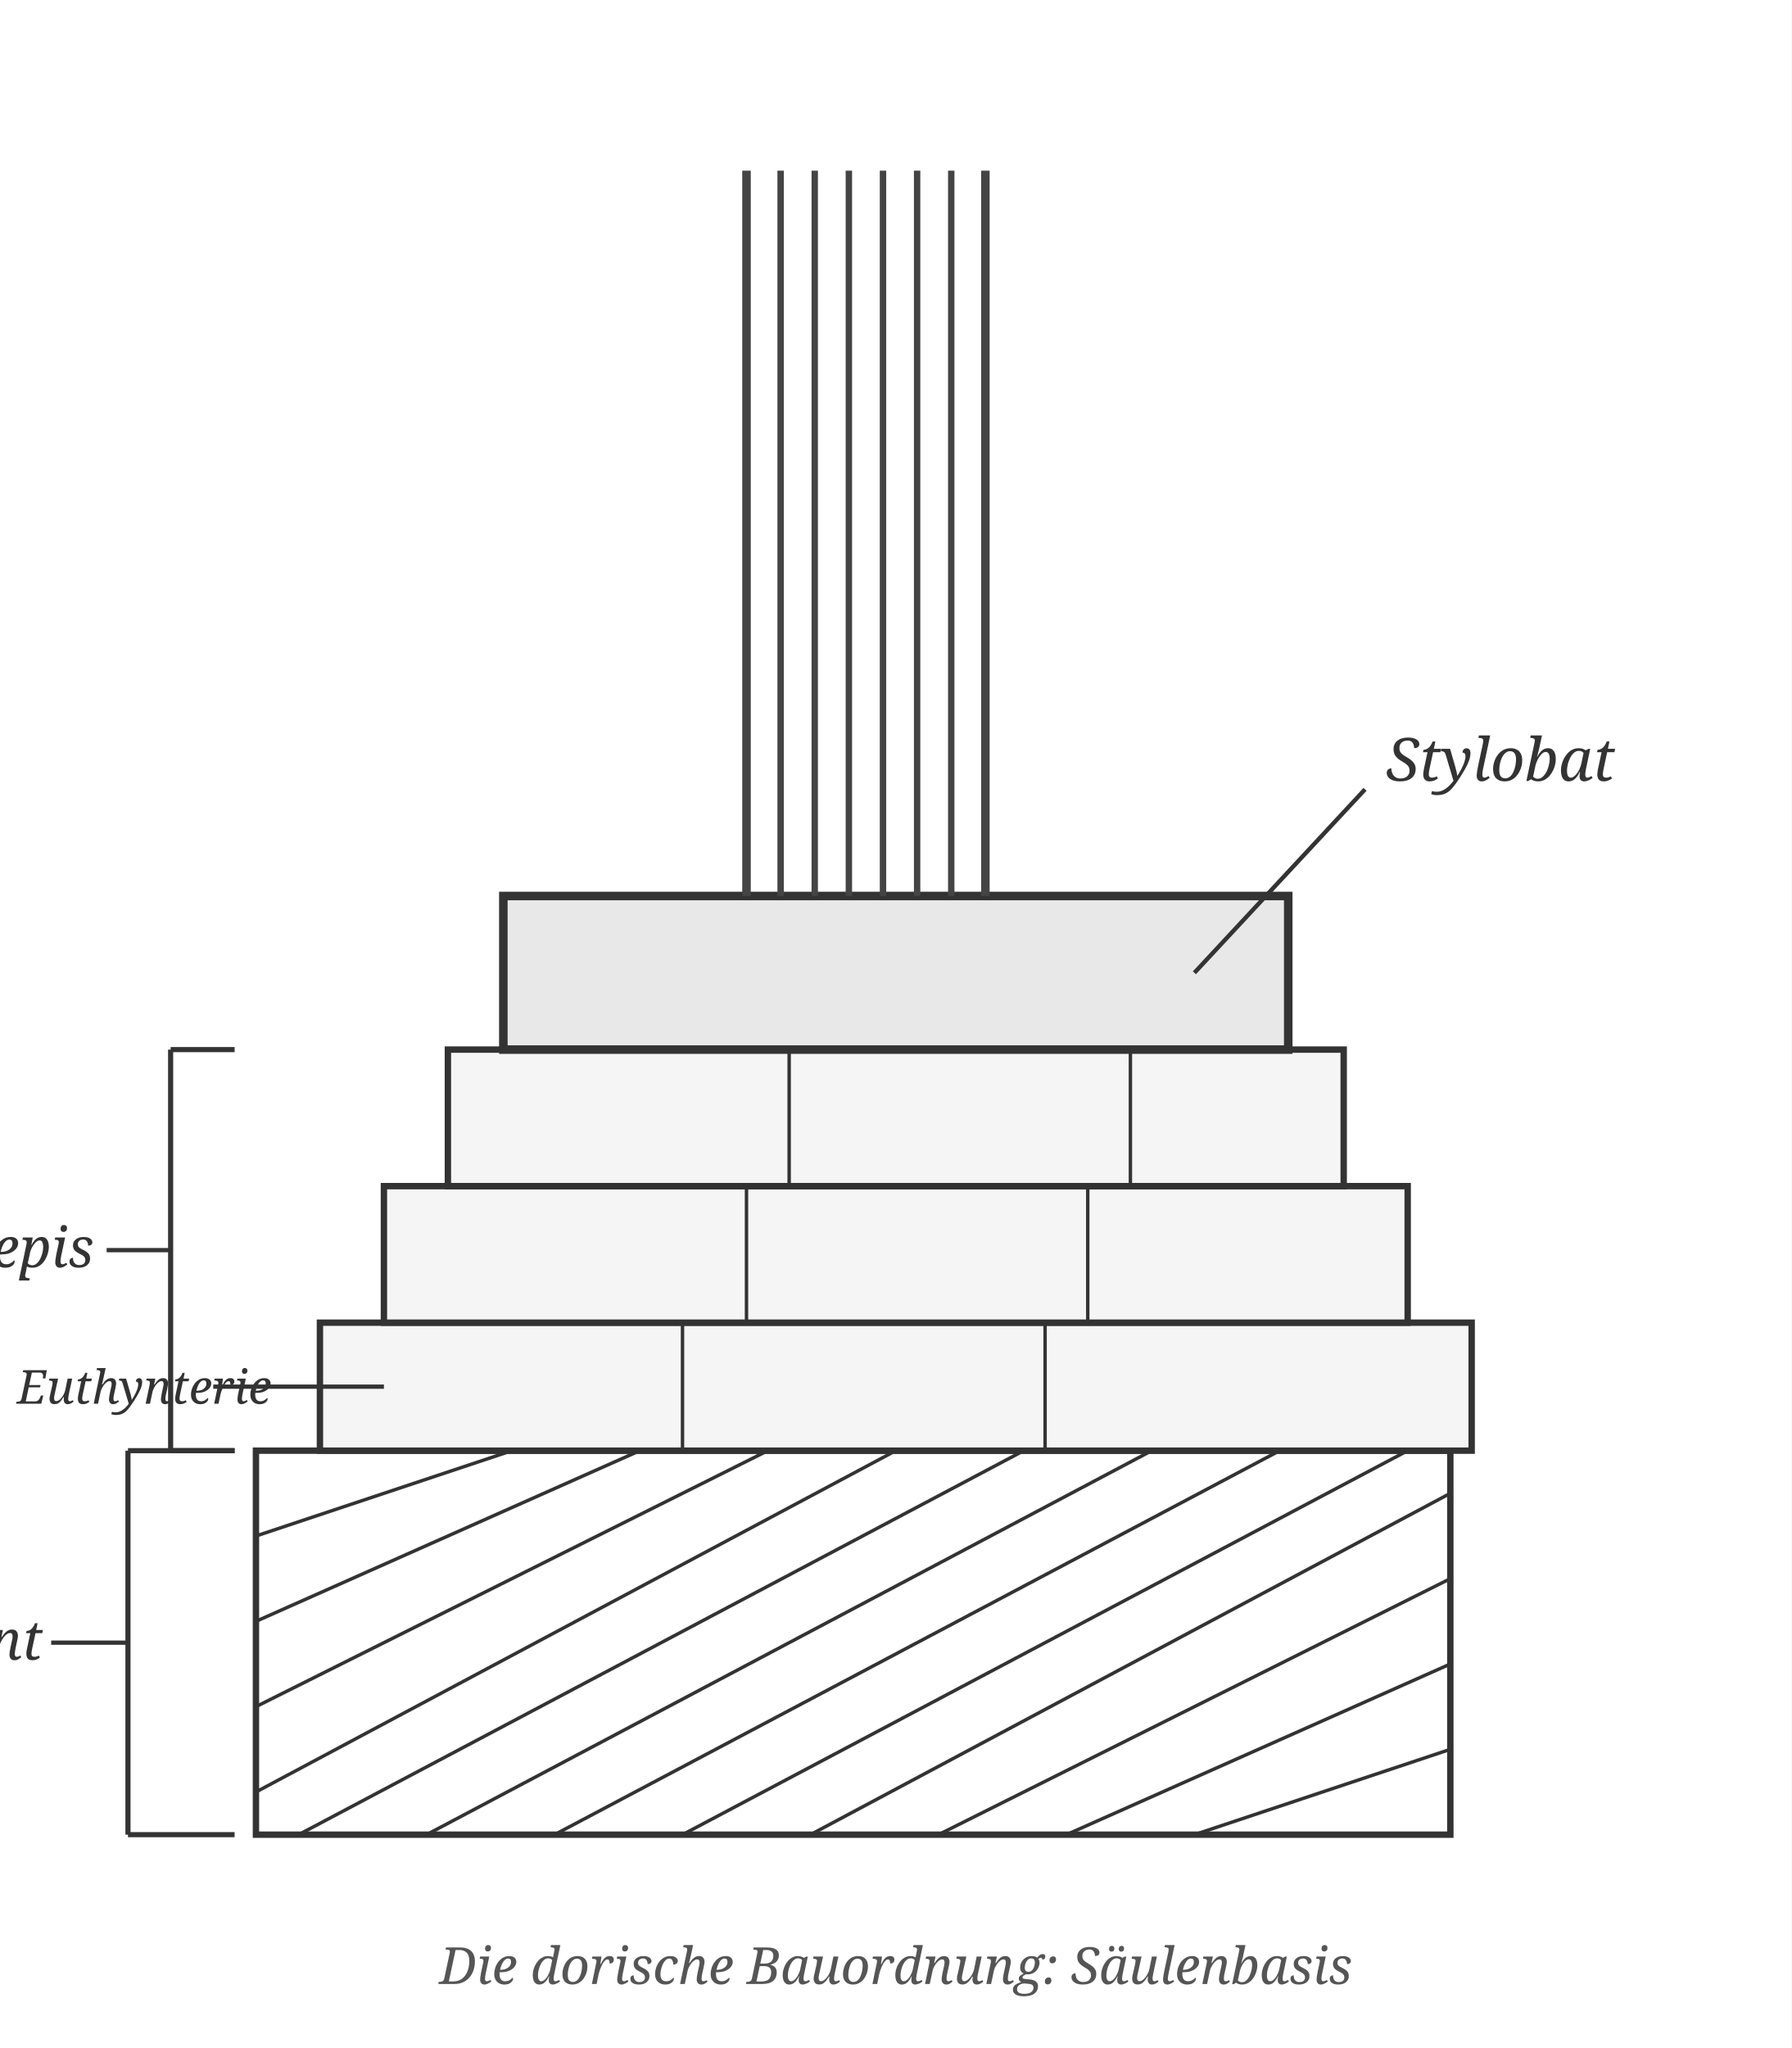
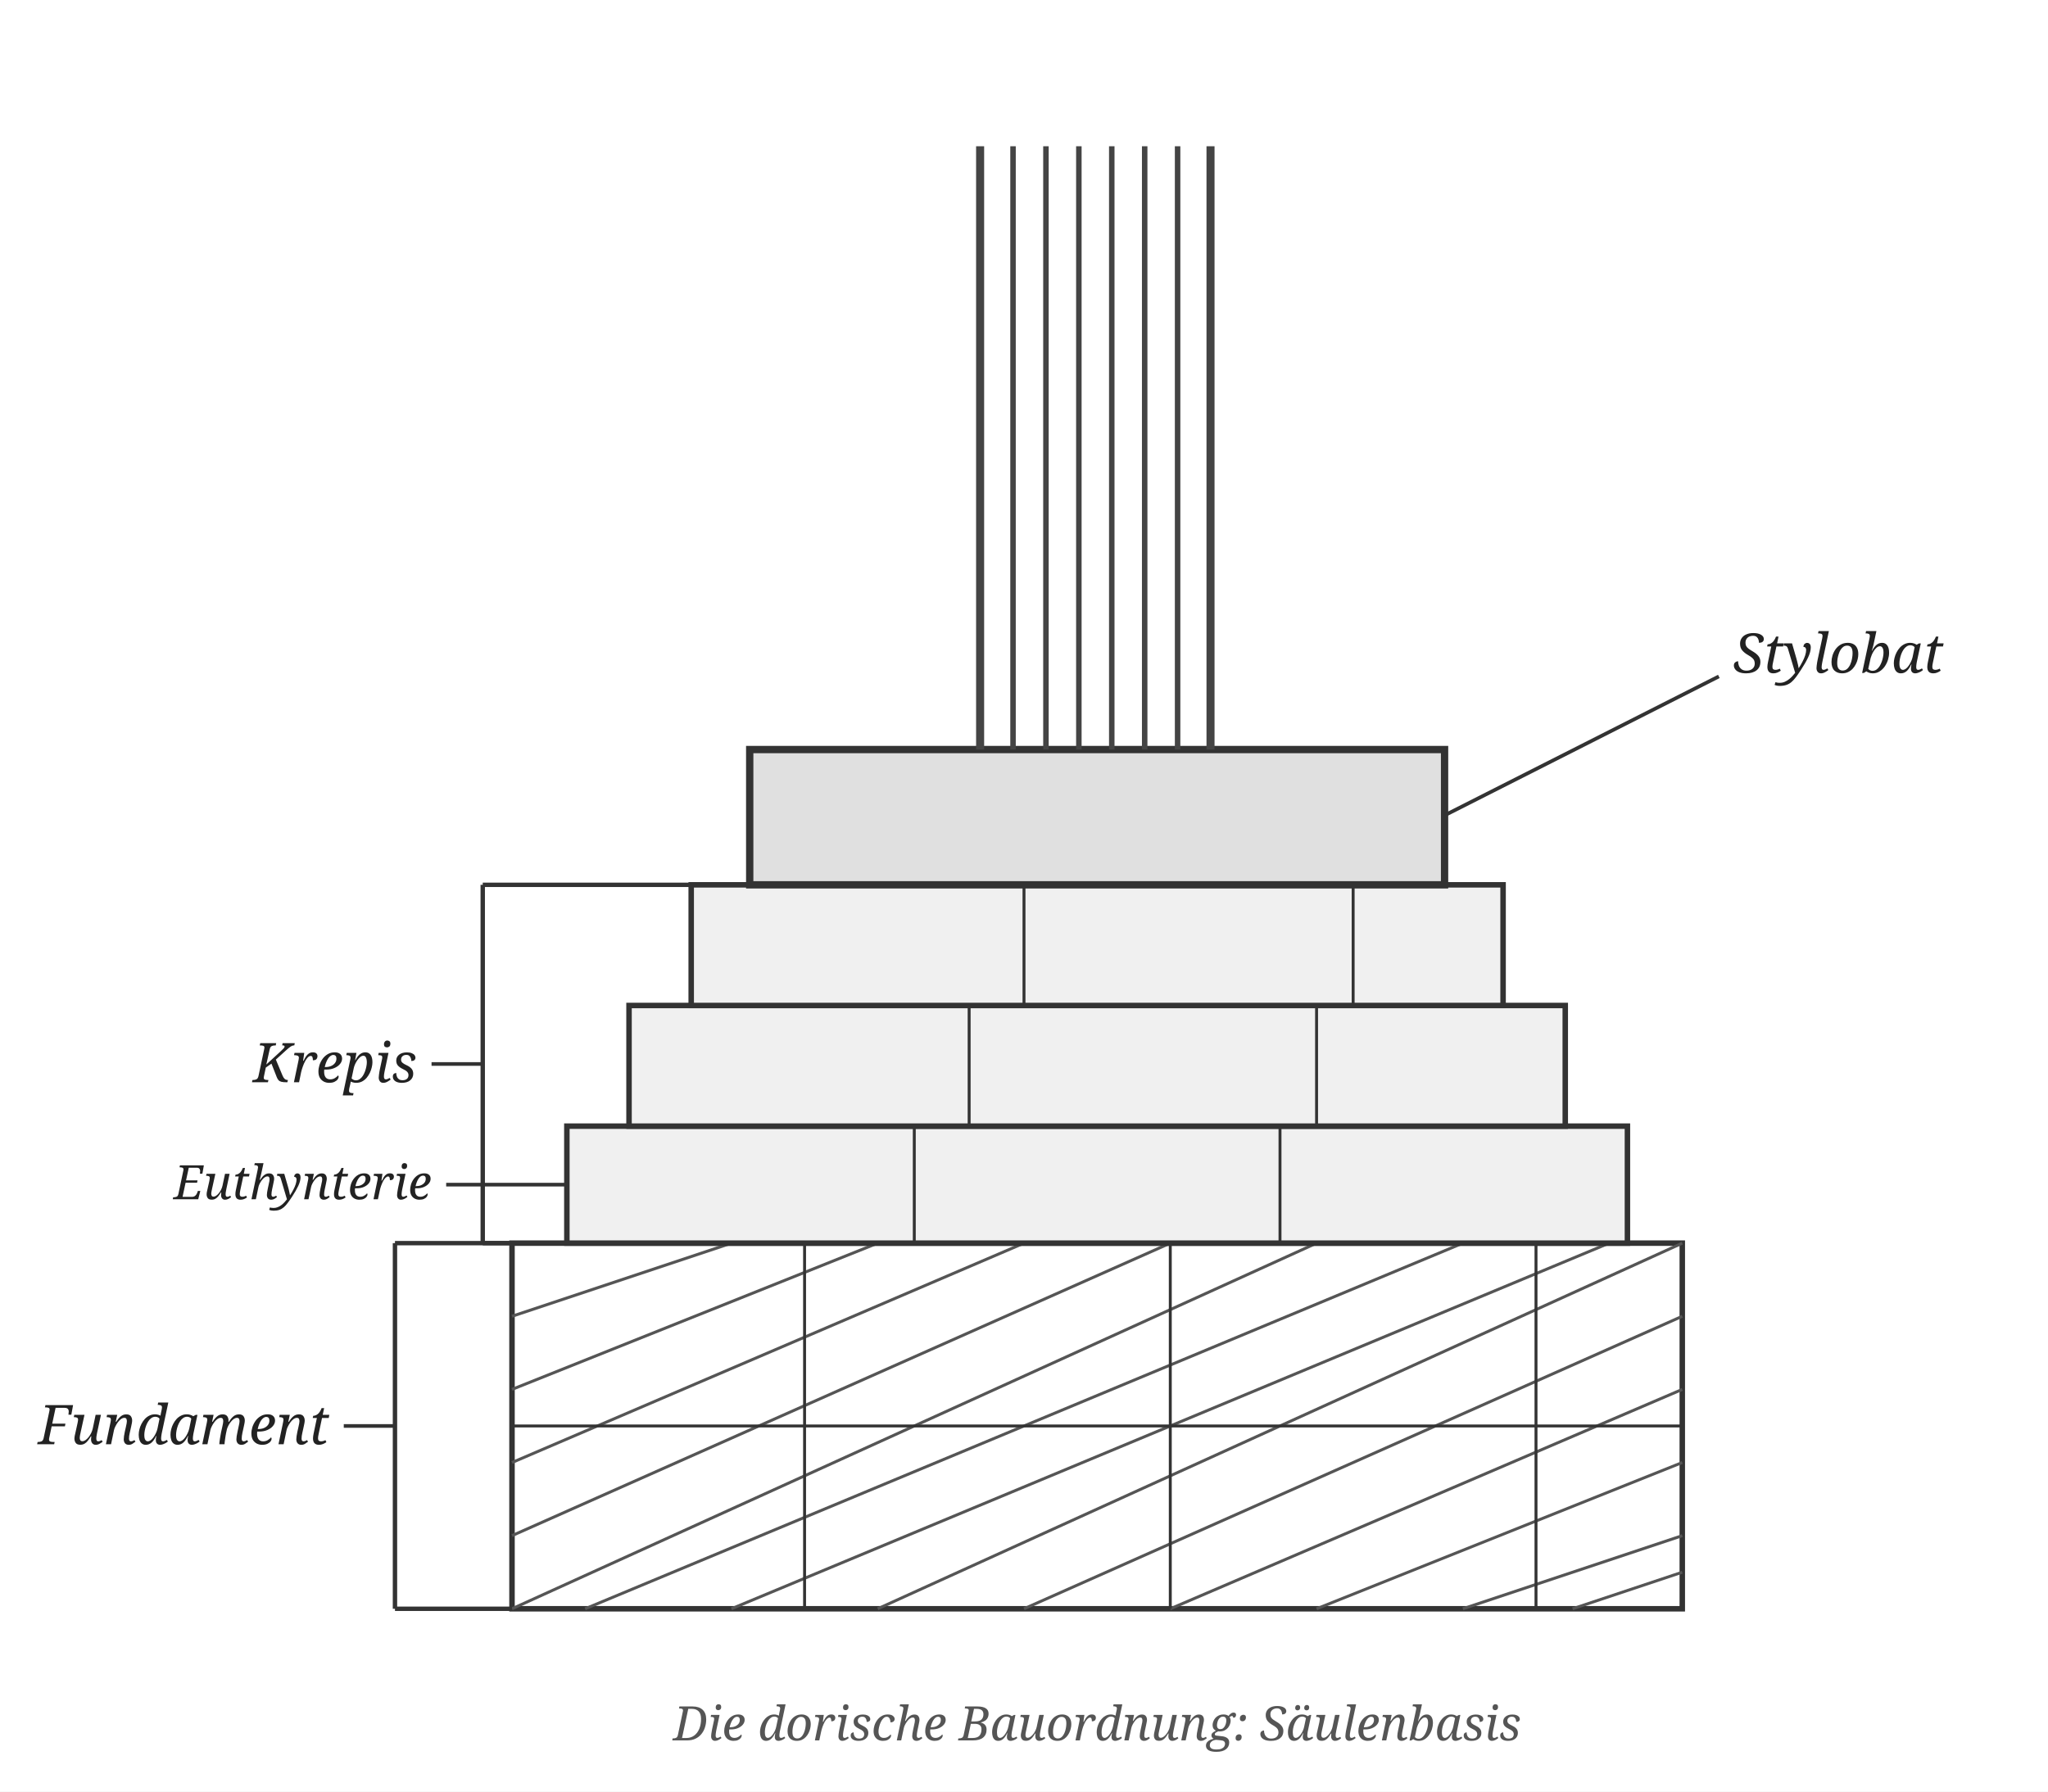
- <svg xmlns="http://www.w3.org/2000/svg" viewBox="0 0 420 480" width="420" height="480" font-family="Georgia, serif">
-   <rect width="420" height="480" fill="white" />
-   <rect x="60" y="340" width="280" height="90" fill="white" stroke="#333" stroke-width="1.5" />
-   <line x1="60" y1="360" x2="120" y2="340" stroke="#333" stroke-width="0.8" />
-   <line x1="60" y1="380" x2="150" y2="340" stroke="#333" stroke-width="0.8" />
-   <line x1="60" y1="400" x2="180" y2="340" stroke="#333" stroke-width="0.8" />
-   <line x1="60" y1="420" x2="210" y2="340" stroke="#333" stroke-width="0.8" />
-   <line x1="70" y1="430" x2="240" y2="340" stroke="#333" stroke-width="0.8" />
-   <line x1="100" y1="430" x2="270" y2="340" stroke="#333" stroke-width="0.8" />
-   <line x1="130" y1="430" x2="300" y2="340" stroke="#333" stroke-width="0.8" />
-   <line x1="160" y1="430" x2="330" y2="340" stroke="#333" stroke-width="0.8" />
-   <line x1="190" y1="430" x2="340" y2="350" stroke="#333" stroke-width="0.8" />
-   <line x1="220" y1="430" x2="340" y2="370" stroke="#333" stroke-width="0.8" />
-   <line x1="250" y1="430" x2="340" y2="390" stroke="#333" stroke-width="0.8" />
-   <line x1="280" y1="430" x2="340" y2="410" stroke="#333" stroke-width="0.8" />
-   <line x1="310" y1="430" x2="340" y2="430" stroke="#333" stroke-width="0.8" />
-   <rect x="75" y="310" width="270" height="30" fill="#f5f5f5" stroke="#333" stroke-width="1.5" />
-   <line x1="160" y1="310" x2="160" y2="340" stroke="#333" stroke-width="0.8" />
-   <line x1="245" y1="310" x2="245" y2="340" stroke="#333" stroke-width="0.8" />
-   <rect x="90" y="278" width="240" height="32" fill="#f5f5f5" stroke="#333" stroke-width="1.5" />
-   <line x1="175" y1="278" x2="175" y2="310" stroke="#333" stroke-width="0.8" />
-   <line x1="255" y1="278" x2="255" y2="310" stroke="#333" stroke-width="0.8" />
-   <rect x="105" y="246" width="210" height="32" fill="#f5f5f5" stroke="#333" stroke-width="1.5" />
-   <line x1="185" y1="246" x2="185" y2="278" stroke="#333" stroke-width="0.8" />
-   <line x1="265" y1="246" x2="265" y2="278" stroke="#333" stroke-width="0.8" />
-   <rect x="118" y="210" width="184" height="36" fill="#e8e8e8" stroke="#333" stroke-width="2" />
-   <line x1="175" y1="40" x2="175" y2="210" stroke="#444" stroke-width="2" />
-   <line x1="183" y1="40" x2="183" y2="210" stroke="#444" stroke-width="1.5" />
-   <line x1="191" y1="40" x2="191" y2="210" stroke="#444" stroke-width="1.5" />
-   <line x1="199" y1="40" x2="199" y2="210" stroke="#444" stroke-width="1.5" />
-   <line x1="207" y1="40" x2="207" y2="210" stroke="#444" stroke-width="1.5" />
-   <line x1="215" y1="40" x2="215" y2="210" stroke="#444" stroke-width="1.5" />
-   <line x1="223" y1="40" x2="223" y2="210" stroke="#444" stroke-width="1.5" />
-   <line x1="231" y1="40" x2="231" y2="210" stroke="#444" stroke-width="2" />
-   <line x1="280" y1="228" x2="320" y2="185" stroke="#333" stroke-width="1" />
-   <text x="325" y="183" font-size="14" fill="#333" font-style="italic">Stylobat</text>
-   <line x1="90" y1="325" x2="50" y2="325" stroke="#333" stroke-width="1" />
-   <text x="4" y="329" font-size="11" fill="#333" font-style="italic">Euthynterie</text>
-   <line x1="55" y1="246" x2="40" y2="246" stroke="#333" stroke-width="1.2" />
-   <line x1="55" y1="340" x2="40" y2="340" stroke="#333" stroke-width="1.2" />
-   <line x1="40" y1="246" x2="40" y2="340" stroke="#333" stroke-width="1.2" />
-   <line x1="40" y1="293" x2="25" y2="293" stroke="#333" stroke-width="1" />
-   <text x="22" y="297" font-size="13" fill="#333" font-style="italic" text-anchor="end">Krepis</text>
-   <line x1="55" y1="340" x2="30" y2="340" stroke="#333" stroke-width="1.2" />
-   <line x1="55" y1="430" x2="30" y2="430" stroke="#333" stroke-width="1.2" />
-   <line x1="30" y1="340" x2="30" y2="430" stroke="#333" stroke-width="1.2" />
-   <line x1="30" y1="385" x2="12" y2="385" stroke="#333" stroke-width="1" />
-   <text x="10" y="389" font-size="13" fill="#333" font-style="italic" text-anchor="end">Fundament</text>
-   <text x="210" y="465" font-size="12" fill="#555" text-anchor="middle" font-style="italic">Die dorische Bauordnung: Säulenbasis</text>
+ <svg xmlns="http://www.w3.org/2000/svg" viewBox="0 0 560 490" width="560" height="490" font-family="Georgia, serif">
+   <rect width="560" height="490" fill="white" />
+   <rect x="140" y="340" width="320" height="100" fill="white" stroke="#333" stroke-width="1.5" />
+   <line x1="140" y1="360" x2="200" y2="340" stroke="#555" stroke-width="0.8" />
+   <line x1="140" y1="380" x2="240" y2="340" stroke="#555" stroke-width="0.8" />
+   <line x1="140" y1="400" x2="280" y2="340" stroke="#555" stroke-width="0.8" />
+   <line x1="140" y1="420" x2="320" y2="340" stroke="#555" stroke-width="0.8" />
+   <line x1="140" y1="440" x2="360" y2="340" stroke="#555" stroke-width="0.8" />
+   <line x1="160" y1="440" x2="400" y2="340" stroke="#555" stroke-width="0.8" />
+   <line x1="200" y1="440" x2="440" y2="340" stroke="#555" stroke-width="0.8" />
+   <line x1="240" y1="440" x2="460" y2="340" stroke="#555" stroke-width="0.8" />
+   <line x1="280" y1="440" x2="460" y2="360" stroke="#555" stroke-width="0.8" />
+   <line x1="320" y1="440" x2="460" y2="380" stroke="#555" stroke-width="0.8" />
+   <line x1="360" y1="440" x2="460" y2="400" stroke="#555" stroke-width="0.8" />
+   <line x1="400" y1="440" x2="460" y2="420" stroke="#555" stroke-width="0.8" />
+   <line x1="430" y1="440" x2="460" y2="430" stroke="#555" stroke-width="0.8" />
+   <line x1="220" y1="340" x2="220" y2="440" stroke="#333" stroke-width="0.8" />
+   <line x1="320" y1="340" x2="320" y2="440" stroke="#333" stroke-width="0.8" />
+   <line x1="420" y1="340" x2="420" y2="440" stroke="#333" stroke-width="0.8" />
+   <line x1="140" y1="390" x2="460" y2="390" stroke="#333" stroke-width="0.8" />
+   <rect x="155" y="308" width="290" height="32" fill="#f0f0f0" stroke="#333" stroke-width="1.5" />
+   <line x1="250" y1="308" x2="250" y2="340" stroke="#333" stroke-width="0.8" />
+   <line x1="350" y1="308" x2="350" y2="340" stroke="#333" stroke-width="0.8" />
+   <rect x="172" y="275" width="256" height="33" fill="#f0f0f0" stroke="#333" stroke-width="1.5" />
+   <line x1="265" y1="275" x2="265" y2="308" stroke="#333" stroke-width="0.8" />
+   <line x1="360" y1="275" x2="360" y2="308" stroke="#333" stroke-width="0.8" />
+   <rect x="189" y="242" width="222" height="33" fill="#f0f0f0" stroke="#333" stroke-width="1.5" />
+   <line x1="280" y1="242" x2="280" y2="275" stroke="#333" stroke-width="0.8" />
+   <line x1="370" y1="242" x2="370" y2="275" stroke="#333" stroke-width="0.8" />
+   <rect x="205" y="205" width="190" height="37" fill="#e0e0e0" stroke="#333" stroke-width="2" />
+   <line x1="268" y1="40" x2="268" y2="205" stroke="#444" stroke-width="2.2" />
+   <line x1="277" y1="40" x2="277" y2="205" stroke="#444" stroke-width="1.5" />
+   <line x1="286" y1="40" x2="286" y2="205" stroke="#444" stroke-width="1.5" />
+   <line x1="295" y1="40" x2="295" y2="205" stroke="#444" stroke-width="1.5" />
+   <line x1="304" y1="40" x2="304" y2="205" stroke="#444" stroke-width="1.5" />
+   <line x1="313" y1="40" x2="313" y2="205" stroke="#444" stroke-width="1.5" />
+   <line x1="322" y1="40" x2="322" y2="205" stroke="#444" stroke-width="1.5" />
+   <line x1="331" y1="40" x2="331" y2="205" stroke="#444" stroke-width="2.2" />
+   <line x1="395" y1="223" x2="470" y2="185" stroke="#333" stroke-width="1" />
+   <text x="474" y="184" font-size="15" fill="#222" font-style="italic">Stylobat</text>
+   <line x1="155" y1="324" x2="122" y2="324" stroke="#333" stroke-width="1" />
+   <text x="118" y="328" font-size="13" fill="#222" font-style="italic" text-anchor="end">Euthynterie</text>
+   <line x1="189" y1="242" x2="132" y2="242" stroke="#333" stroke-width="1.2" />
+   <line x1="155" y1="340" x2="132" y2="340" stroke="#333" stroke-width="1.2" />
+   <line x1="132" y1="242" x2="132" y2="340" stroke="#333" stroke-width="1.2" />
+   <line x1="132" y1="291" x2="118" y2="291" stroke="#333" stroke-width="1" />
+   <text x="114" y="296" font-size="15" fill="#222" font-style="italic" text-anchor="end">Krepis</text>
+   <line x1="140" y1="340" x2="108" y2="340" stroke="#333" stroke-width="1.2" />
+   <line x1="140" y1="440" x2="108" y2="440" stroke="#333" stroke-width="1.2" />
+   <line x1="108" y1="340" x2="108" y2="440" stroke="#333" stroke-width="1.2" />
+   <line x1="108" y1="390" x2="94" y2="390" stroke="#333" stroke-width="1" />
+   <text x="90" y="395" font-size="15" fill="#222" font-style="italic" text-anchor="end">Fundament</text>
+   <text x="300" y="476" font-size="13" fill="#555" text-anchor="middle" font-style="italic">Die dorische Bauordnung: Säulenbasis</text>
</svg>
